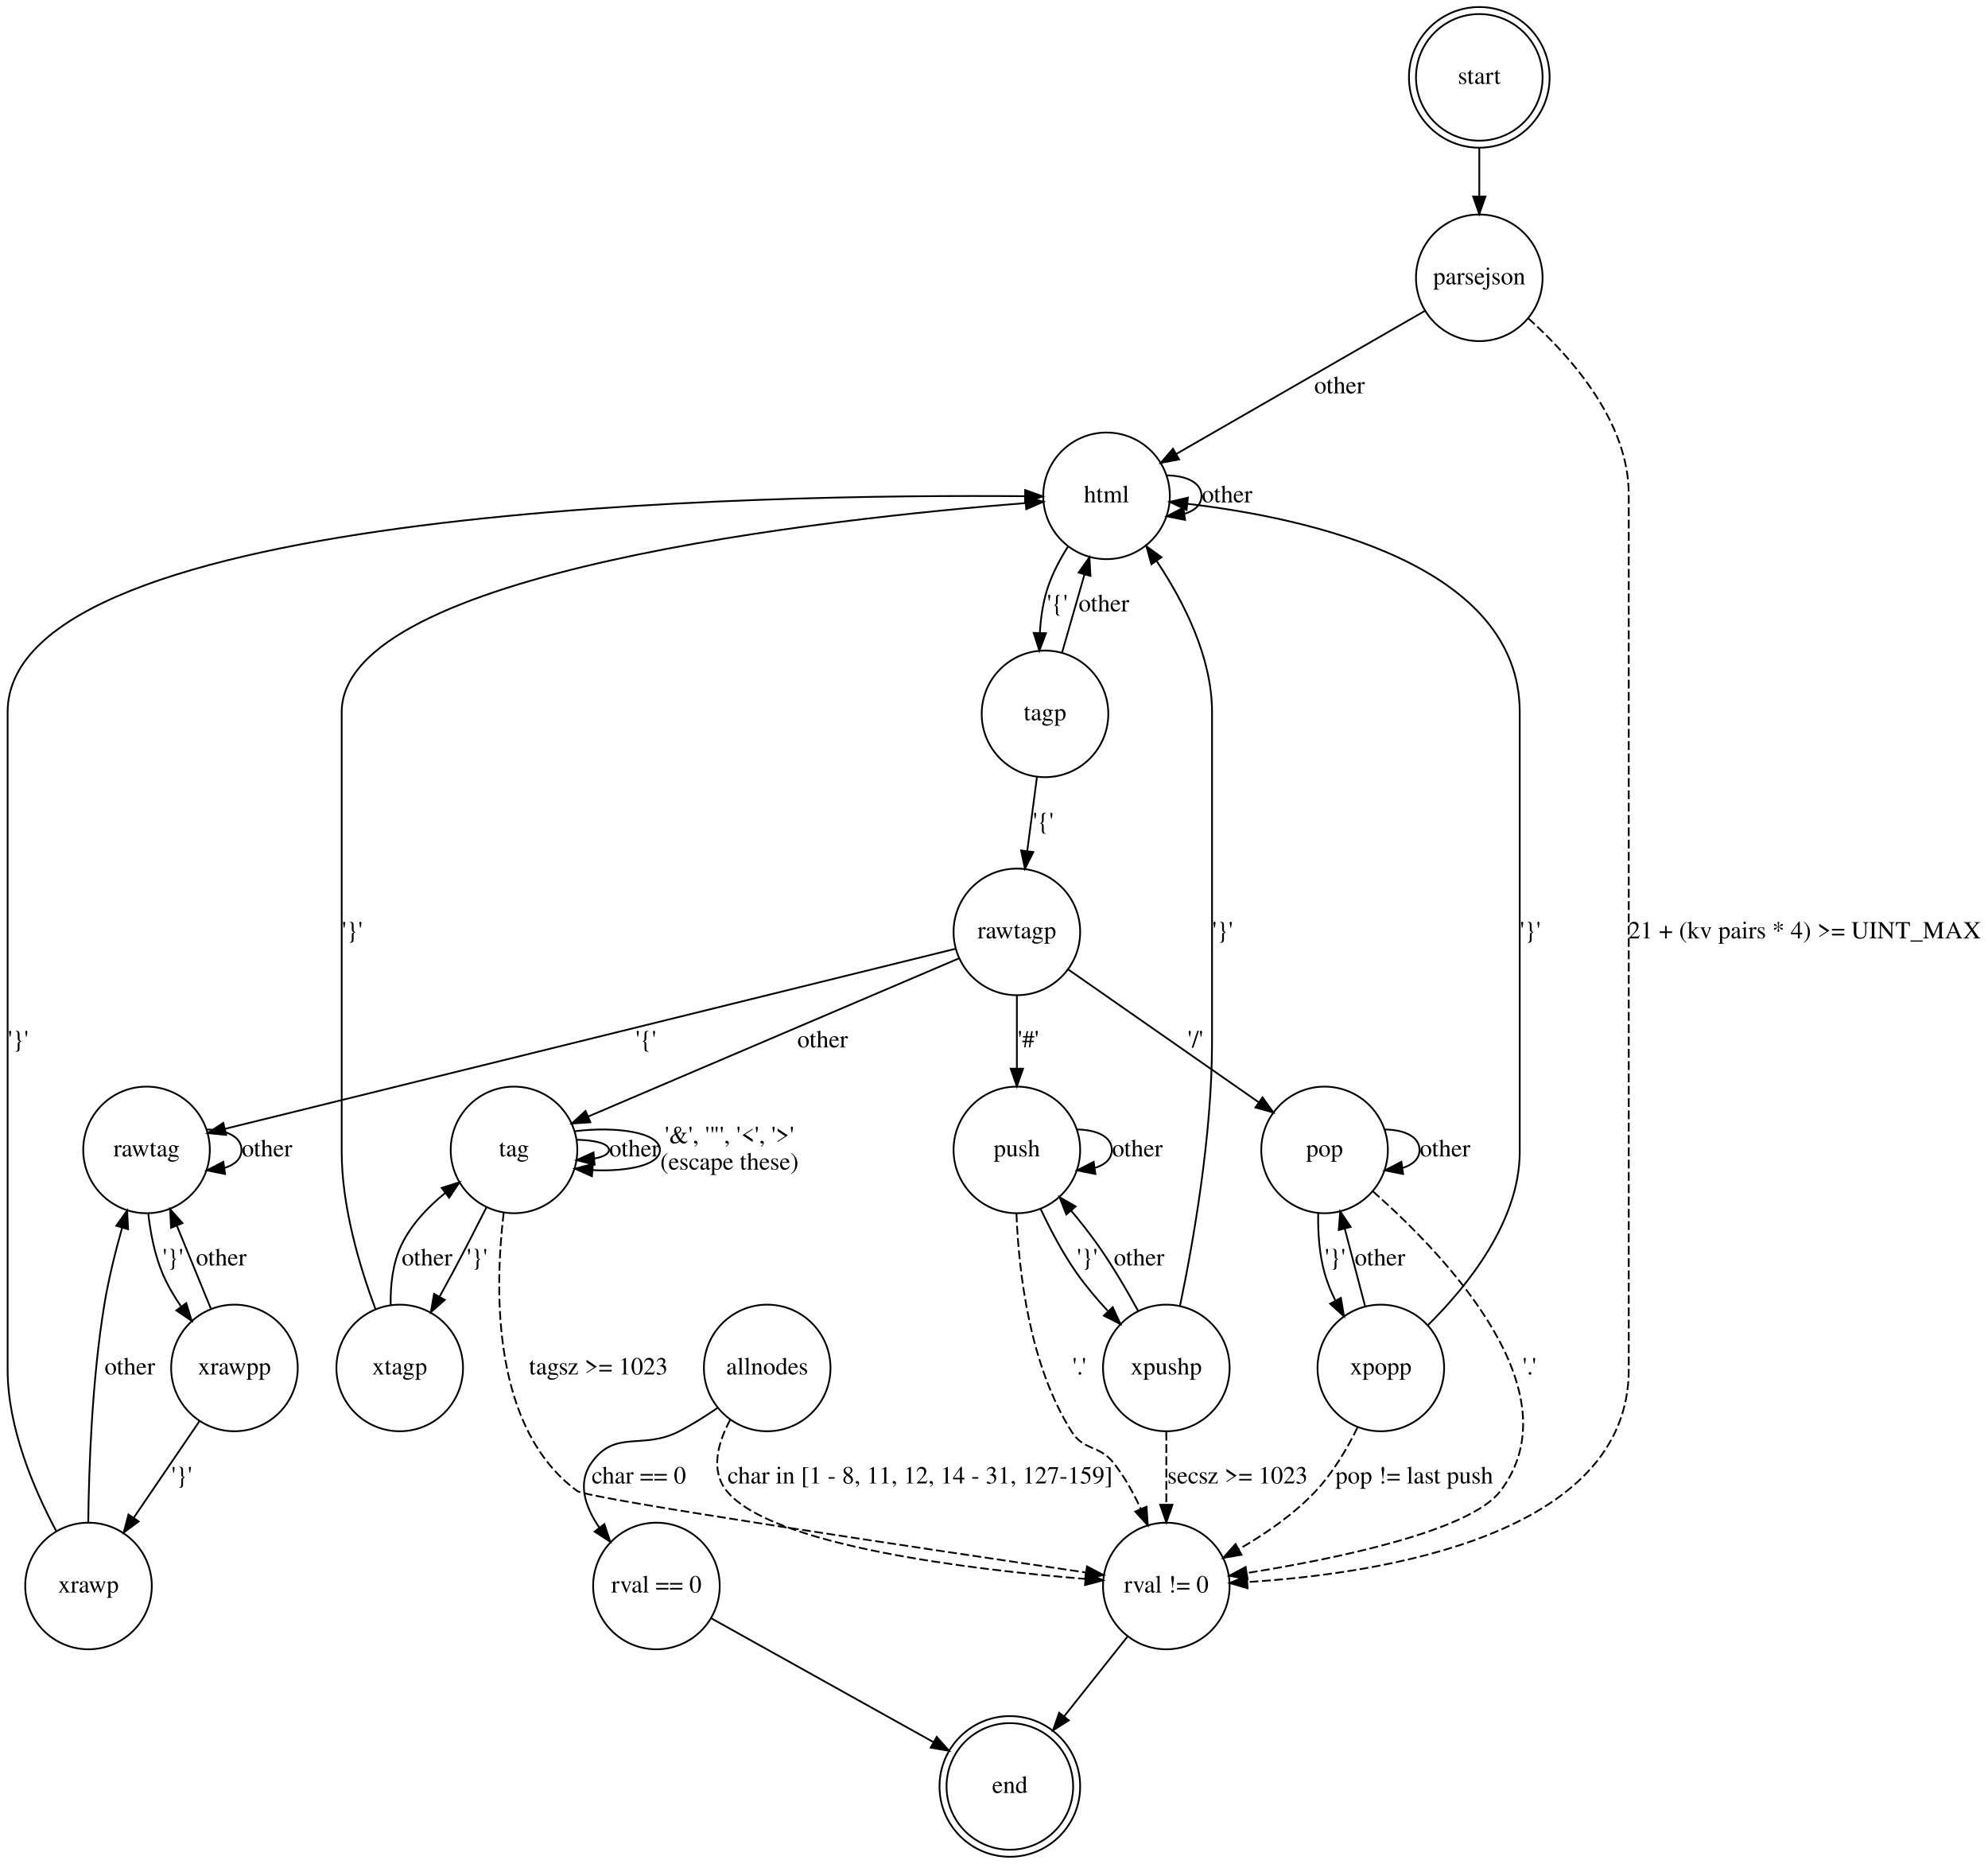
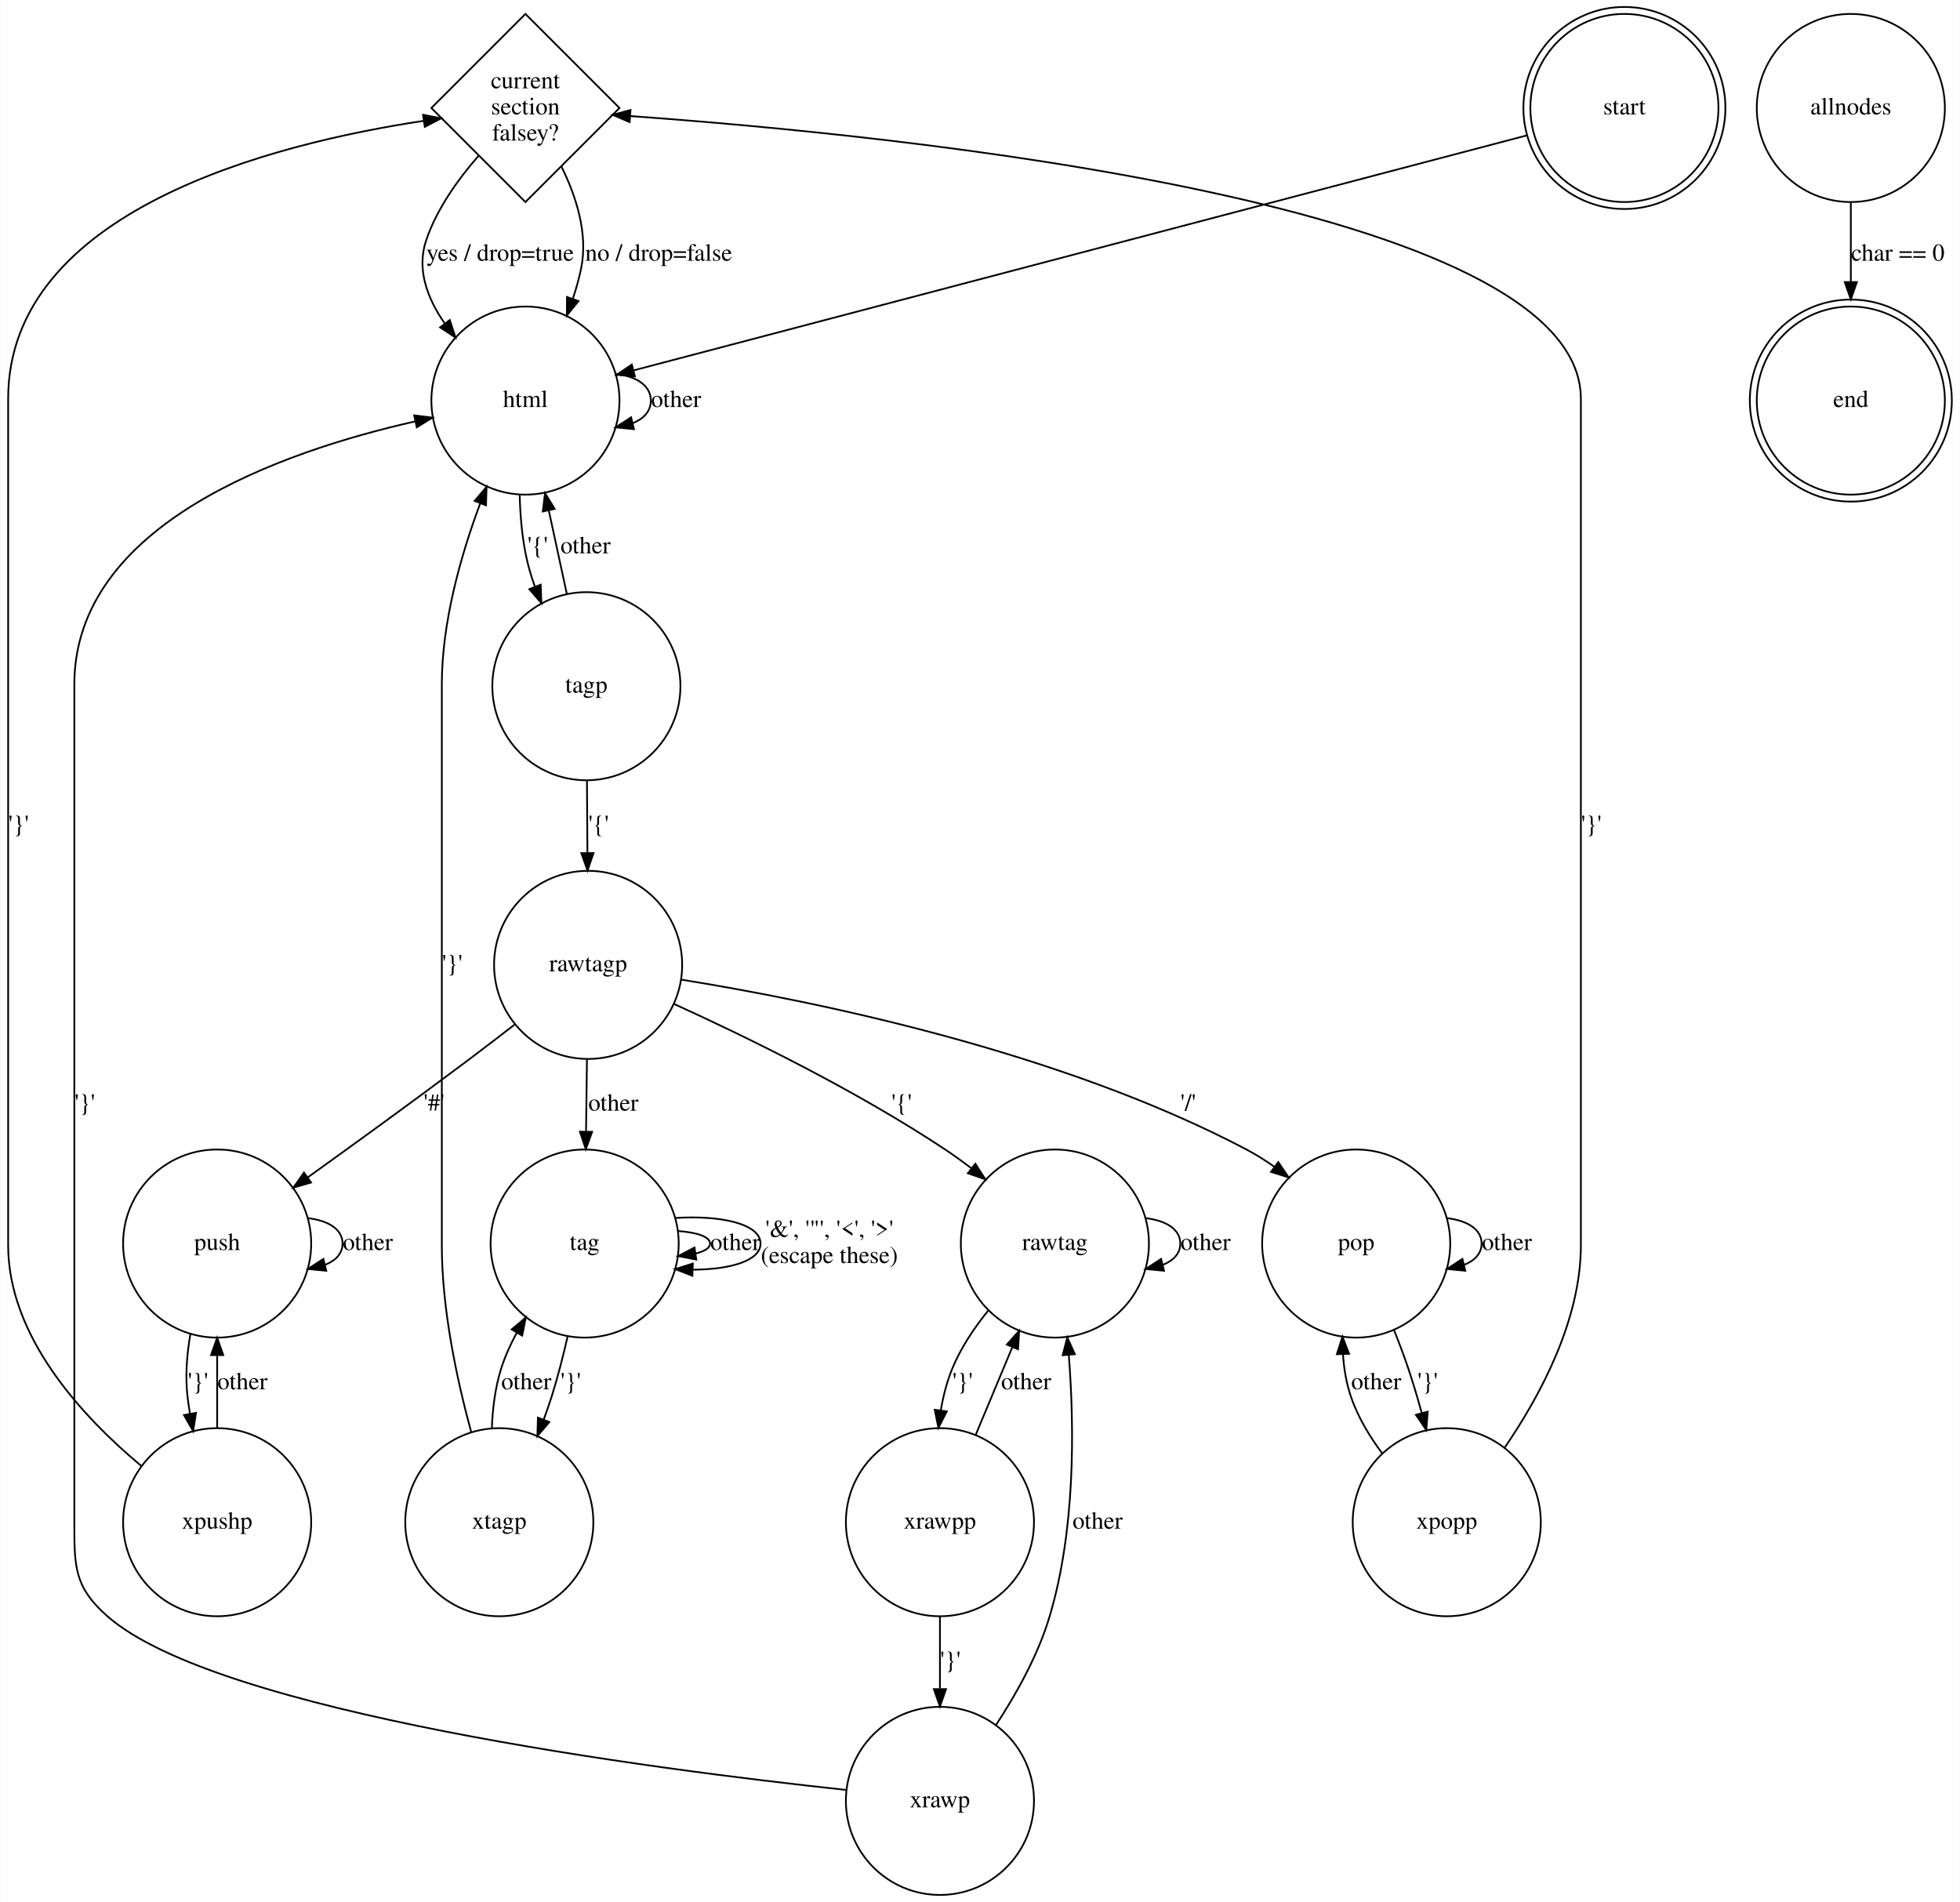
- <svg xmlns="http://www.w3.org/2000/svg" width="384pt" height="360pt" viewBox="0.00 0.00 383.77 360.00">
-   <g id="graph0" class="graph" transform="scale(0.339623 0.339623) rotate(0) translate(4 1056)">
-     <polygon fill="white" stroke="white" points="-4,4 -4,-1056 1126,-1056 1126,4 -4,4" />
+ <svg xmlns="http://www.w3.org/2000/svg" width="371pt" height="360pt" viewBox="0.00 0.00 370.55 360.00">
+   <g id="graph0" class="graph" transform="scale(0.32967 0.32967) rotate(0) translate(4 1088)">
+     <polygon fill="white" stroke="white" points="-4,4 -4,-1088 1120,-1088 1120,4 -4,4" />
    <g id="node1" class="node">
-       <ellipse fill="none" stroke="black" cx="837" cy="-1012" rx="36" ry="36" />
-       <ellipse fill="none" stroke="black" cx="837" cy="-1012" rx="40" ry="40" />
-       <text text-anchor="middle" x="837" y="-1008.3" font-family="Times,serif" font-size="14.00">start</text>
+       <polygon fill="none" stroke="black" points="297,-1080 243,-1026 297,-972 351,-1026 297,-1080" />
+       <text text-anchor="middle" x="297" y="-1037.3" font-family="Times,serif" font-size="14.00">current</text>
+       <text text-anchor="middle" x="297" y="-1022.3" font-family="Times,serif" font-size="14.00">section</text>
+       <text text-anchor="middle" x="297" y="-1007.3" font-family="Times,serif" font-size="14.00">falsey?</text>
+     </g>
+     <g id="node4" class="node">
+       <ellipse fill="none" stroke="black" cx="297" cy="-858" rx="54" ry="54" />
+       <text text-anchor="middle" x="297" y="-854.3" font-family="Times,serif" font-size="14.00">html</text>
+     </g>
+     <g id="edge14" class="edge">
+       <path fill="none" stroke="black" d="M317.697,-992.334C326.131,-975.269 333.058,-953.853 329,-934 327.819,-928.225 326.176,-922.344 324.252,-916.544" />
+       <polygon fill="black" stroke="black" points="327.459,-915.12 320.781,-906.895 320.873,-917.489 327.459,-915.12" />
+       <text text-anchor="middle" x="373.5" y="-938.3" font-family="Times,serif" font-size="14.00">no / drop=false</text>
+     </g>
+     <g id="edge15" class="edge">
+       <path fill="none" stroke="black" d="M270.238,-998.716C258.54,-985.358 246.109,-968.133 240,-950 234.428,-933.46 240.556,-916.846 250.57,-902.425" />
+       <polygon fill="black" stroke="black" points="253.562,-904.275 256.857,-894.205 248.002,-900.022 253.562,-904.275" />
+       <text text-anchor="middle" x="282.5" y="-938.3" font-family="Times,serif" font-size="14.00">yes / drop=true</text>
+     </g>
+     <g id="node2" class="node">
+       <ellipse fill="none" stroke="black" cx="928" cy="-1026" rx="54" ry="54" />
+       <ellipse fill="none" stroke="black" cx="928" cy="-1026" rx="58" ry="58" />
+       <text text-anchor="middle" x="928" y="-1022.3" font-family="Times,serif" font-size="14.00">start</text>
+     </g>
+     <g id="edge1" class="edge">
+       <path fill="none" stroke="black" d="M872.003,-1010.27C754.361,-979.32 482.269,-907.74 359.314,-875.393" />
+       <polygon fill="black" stroke="black" points="359.866,-871.919 349.305,-872.76 358.085,-878.689 359.866,-871.919" />
    </g>
    <g id="node3" class="node">
-       <ellipse fill="none" stroke="black" cx="837" cy="-898" rx="36" ry="36" />
-       <text text-anchor="middle" x="837" y="-894.3" font-family="Times,serif" font-size="14.00">parsejson</text>
-     </g>
-     <g id="edge1" class="edge">
-       <path fill="none" stroke="black" d="M837,-971.828C837,-962.936 837,-953.421 837,-944.299" />
-       <polygon fill="black" stroke="black" points="840.5,-944.221 837,-934.221 833.5,-944.221 840.5,-944.221" />
-     </g>
-     <g id="node2" class="node">
-       <ellipse fill="none" stroke="black" cx="570" cy="-40" rx="36" ry="36" />
-       <ellipse fill="none" stroke="black" cx="570" cy="-40" rx="40" ry="40" />
-       <text text-anchor="middle" x="570" y="-36.3" font-family="Times,serif" font-size="14.00">end</text>
-     </g>
-     <g id="node4" class="node">
-       <ellipse fill="none" stroke="black" cx="625" cy="-774" rx="36" ry="36" />
-       <text text-anchor="middle" x="625" y="-770.3" font-family="Times,serif" font-size="14.00">html</text>
+       <ellipse fill="none" stroke="black" cx="1058" cy="-858" rx="54" ry="54" />
+       <ellipse fill="none" stroke="black" cx="1058" cy="-858" rx="58" ry="58" />
+       <text text-anchor="middle" x="1058" y="-854.3" font-family="Times,serif" font-size="14.00">end</text>
+     </g>
+     <g id="edge3" class="edge">
+       <path fill="none" stroke="black" d="M348.777,-873.365C360.457,-871.981 369,-866.859 369,-858 369,-851.909 364.962,-847.585 358.643,-845.027" />
+       <polygon fill="black" stroke="black" points="359.32,-841.59 348.777,-842.635 357.671,-848.393 359.32,-841.59" />
+       <text text-anchor="middle" x="383.5" y="-854.3" font-family="Times,serif" font-size="14.00">other</text>
+     </g>
+     <g id="node5" class="node">
+       <ellipse fill="none" stroke="black" cx="332" cy="-694" rx="54" ry="54" />
+       <text text-anchor="middle" x="332" y="-690.3" font-family="Times,serif" font-size="14.00">tagp</text>
    </g>
    <g id="edge2" class="edge">
-       <path fill="none" stroke="black" d="M806.173,-879.26C768.806,-857.756 705.759,-821.475 664.766,-797.884" />
-       <polygon fill="black" stroke="black" points="666.277,-794.716 655.864,-792.761 662.785,-800.783 666.277,-794.716" />
-       <text text-anchor="middle" x="757.5" y="-832.3" font-family="Times,serif" font-size="14.00">other</text>
-     </g>
-     <g id="node5" class="node">
-       <ellipse fill="none" stroke="black" cx="659" cy="-154" rx="36" ry="36" />
-       <text text-anchor="middle" x="659" y="-150.3" font-family="Times,serif" font-size="14.00">rval != 0</text>
-     </g>
-     <g id="edge3" class="edge">
-       <path fill="none" stroke="black" stroke-dasharray="5,2" d="M864.832,-874.984C889.622,-852.7 922,-815.787 922,-775 922,-775 922,-775 922,-277 922,-182.538 780.656,-161.009 705.205,-156.246" />
-       <polygon fill="black" stroke="black" points="705.197,-152.74 695.018,-155.679 704.808,-159.729 705.197,-152.74" />
-       <text text-anchor="middle" x="1022" y="-522.3" font-family="Times,serif" font-size="14.00">21 + (kv pairs * 4) &gt;= UINT_MAX</text>
+       <path fill="none" stroke="black" d="M293.713,-804.083C293.99,-791.476 295.169,-778.156 298,-766 299.152,-761.052 300.687,-756.044 302.468,-751.098" />
+       <polygon fill="black" stroke="black" points="305.763,-752.282 306.163,-741.694 299.248,-749.722 305.763,-752.282" />
+       <text text-anchor="middle" x="304" y="-770.3" font-family="Times,serif" font-size="14.00">'{'</text>
    </g>
    <g id="edge5" class="edge">
-       <path fill="none" stroke="black" d="M659.276,-785.622C670.279,-785.503 679,-781.629 679,-774 679,-768.994 675.244,-765.604 669.552,-763.832" />
-       <polygon fill="black" stroke="black" points="669.667,-760.313 659.276,-762.378 668.687,-767.244 669.667,-760.313" />
-       <text text-anchor="middle" x="693.5" y="-770.3" font-family="Times,serif" font-size="14.00">other</text>
+       <path fill="none" stroke="black" d="M320.754,-747.052C317.477,-762.22 313.863,-778.948 310.464,-794.681" />
+       <polygon fill="black" stroke="black" points="306.958,-794.337 308.267,-804.85 313.8,-795.815 306.958,-794.337" />
+       <text text-anchor="middle" x="331.5" y="-770.3" font-family="Times,serif" font-size="14.00">other</text>
    </g>
    <g id="node6" class="node">
-       <ellipse fill="none" stroke="black" cx="590" cy="-650" rx="36" ry="36" />
-       <text text-anchor="middle" x="590" y="-646.3" font-family="Times,serif" font-size="14.00">tagp</text>
+       <ellipse fill="none" stroke="black" cx="333" cy="-534" rx="54" ry="54" />
+       <text text-anchor="middle" x="333" y="-530.3" font-family="Times,serif" font-size="14.00">rawtagp</text>
    </g>
    <g id="edge4" class="edge">
-       <path fill="none" stroke="black" d="M603.165,-745.282C598.218,-737.522 593.647,-728.793 591,-720 588.717,-712.418 587.547,-704.152 587.066,-696.06" />
-       <polygon fill="black" stroke="black" points="590.562,-695.87 586.794,-685.968 583.565,-696.059 590.562,-695.87" />
-       <text text-anchor="middle" x="597" y="-708.3" font-family="Times,serif" font-size="14.00">'{'</text>
-     </g>
-     <g id="edge39" class="edge">
-       <path fill="none" stroke="black" d="M637,-125.315C626.142,-111.65 612.858,-94.934 600.991,-80" />
-       <polygon fill="black" stroke="black" points="603.53,-77.569 594.568,-71.917 598.049,-81.924 603.53,-77.569" />
+       <path fill="none" stroke="black" d="M332.336,-639.949C332.42,-626.661 332.511,-612.271 332.598,-598.532" />
+       <polygon fill="black" stroke="black" points="336.1,-598.202 332.663,-588.18 329.1,-598.158 336.1,-598.202" />
+       <text text-anchor="middle" x="339" y="-610.3" font-family="Times,serif" font-size="14.00">'{'</text>
+     </g>
+     <g id="node7" class="node">
+       <ellipse fill="none" stroke="black" cx="601" cy="-374" rx="54" ry="54" />
+       <text text-anchor="middle" x="601" y="-370.3" font-family="Times,serif" font-size="14.00">rawtag</text>
+     </g>
+     <g id="edge6" class="edge">
+       <path fill="none" stroke="black" d="M382.365,-511.553C425.008,-492.141 487.54,-461.522 538,-428 542.958,-424.707 547.969,-421.082 552.886,-417.322" />
+       <polygon fill="black" stroke="black" points="555.352,-419.835 561.045,-410.899 551.023,-414.335 555.352,-419.835" />
+       <text text-anchor="middle" x="513" y="-450.3" font-family="Times,serif" font-size="14.00">'{'</text>
+     </g>
+     <g id="node8" class="node">
+       <ellipse fill="none" stroke="black" cx="120" cy="-374" rx="54" ry="54" />
+       <text text-anchor="middle" x="120" y="-370.3" font-family="Times,serif" font-size="14.00">push</text>
    </g>
    <g id="edge7" class="edge">
-       <path fill="none" stroke="black" d="M599.697,-684.802C603.636,-698.53 608.237,-714.569 612.428,-729.177" />
-       <polygon fill="black" stroke="black" points="609.129,-730.369 615.251,-739.016 615.857,-728.439 609.129,-730.369" />
-       <text text-anchor="middle" x="623.5" y="-708.3" font-family="Times,serif" font-size="14.00">other</text>
-     </g>
-     <g id="node7" class="node">
-       <ellipse fill="none" stroke="black" cx="574" cy="-526" rx="36" ry="36" />
-       <text text-anchor="middle" x="574" y="-522.3" font-family="Times,serif" font-size="14.00">rawtagp</text>
-     </g>
-     <g id="edge6" class="edge">
-       <path fill="none" stroke="black" d="M585.415,-614.04C583.708,-601.022 581.745,-586.057 579.934,-572.248" />
-       <polygon fill="black" stroke="black" points="583.356,-571.425 578.586,-561.965 576.416,-572.336 583.356,-571.425" />
-       <text text-anchor="middle" x="589" y="-584.3" font-family="Times,serif" font-size="14.00">'{'</text>
-     </g>
-     <g id="node8" class="node">
-       <ellipse fill="none" stroke="black" cx="79" cy="-402" rx="36" ry="36" />
-       <text text-anchor="middle" x="79" y="-398.3" font-family="Times,serif" font-size="14.00">rawtag</text>
+       <path fill="none" stroke="black" d="M290.738,-499.689C282.256,-493.109 273.376,-486.294 265,-480 234.488,-457.073 199.885,-431.982 172.136,-412.078" />
+       <polygon fill="black" stroke="black" points="173.924,-409.053 163.756,-406.075 169.847,-414.744 173.924,-409.053" />
+       <text text-anchor="middle" x="244.5" y="-450.3" font-family="Times,serif" font-size="14.00">'#'</text>
+     </g>
+     <g id="node9" class="node">
+       <ellipse fill="none" stroke="black" cx="774" cy="-374" rx="54" ry="54" />
+       <text text-anchor="middle" x="774" y="-370.3" font-family="Times,serif" font-size="14.00">pop</text>
    </g>
    <g id="edge8" class="edge">
-       <path fill="none" stroke="black" d="M539.193,-516.421C451.413,-494.787 221.092,-438.021 123.607,-413.994" />
-       <polygon fill="black" stroke="black" points="124.316,-410.564 113.769,-411.569 122.641,-417.361 124.316,-410.564" />
-       <text text-anchor="middle" x="363" y="-460.3" font-family="Times,serif" font-size="14.00">'{'</text>
-     </g>
-     <g id="node9" class="node">
-       <ellipse fill="none" stroke="black" cx="574" cy="-402" rx="36" ry="36" />
-       <text text-anchor="middle" x="574" y="-398.3" font-family="Times,serif" font-size="14.00">push</text>
+       <path fill="none" stroke="black" d="M386.385,-525.546C462.109,-513.378 603.455,-484.699 711,-428 716.476,-425.113 721.903,-421.686 727.14,-417.983" />
+       <polygon fill="black" stroke="black" points="729.269,-420.762 735.193,-411.978 725.084,-415.15 729.269,-420.762" />
+       <text text-anchor="middle" x="677.5" y="-450.3" font-family="Times,serif" font-size="14.00">'/'</text>
+     </g>
+     <g id="node10" class="node">
+       <ellipse fill="none" stroke="black" cx="331" cy="-374" rx="54" ry="54" />
+       <text text-anchor="middle" x="331" y="-370.3" font-family="Times,serif" font-size="14.00">tag</text>
    </g>
    <g id="edge9" class="edge">
-       <path fill="none" stroke="black" d="M574,-489.713C574,-476.814 574,-462.039 574,-448.383" />
-       <polygon fill="black" stroke="black" points="577.5,-448.208 574,-438.208 570.5,-448.208 577.5,-448.208" />
-       <text text-anchor="middle" x="580.5" y="-460.3" font-family="Times,serif" font-size="14.00">'#'</text>
-     </g>
-     <g id="node10" class="node">
-       <ellipse fill="none" stroke="black" cx="749" cy="-402" rx="36" ry="36" />
-       <text text-anchor="middle" x="749" y="-398.3" font-family="Times,serif" font-size="14.00">pop</text>
+       <path fill="none" stroke="black" d="M332.328,-479.949C332.16,-466.661 331.978,-452.271 331.804,-438.532" />
+       <polygon fill="black" stroke="black" points="335.3,-438.135 331.673,-428.18 328.3,-438.224 335.3,-438.135" />
+       <text text-anchor="middle" x="347.5" y="-450.3" font-family="Times,serif" font-size="14.00">other</text>
+     </g>
+     <g id="edge23" class="edge">
+       <path fill="none" stroke="black" d="M653.101,-388.596C664.615,-387.225 673,-382.359 673,-374 673,-368.384 669.215,-364.344 663.238,-361.882" />
+       <polygon fill="black" stroke="black" points="663.646,-358.379 653.101,-359.404 661.983,-365.179 663.646,-358.379" />
+       <text text-anchor="middle" x="687.5" y="-370.3" font-family="Times,serif" font-size="14.00">other</text>
+     </g>
+     <g id="node14" class="node">
+       <ellipse fill="none" stroke="black" cx="535" cy="-214" rx="54" ry="54" />
+       <text text-anchor="middle" x="535" y="-210.3" font-family="Times,serif" font-size="14.00">xrawpp</text>
+     </g>
+     <g id="edge22" class="edge">
+       <path fill="none" stroke="black" d="M562.848,-335.68C554.602,-325.545 546.897,-314.023 542,-302 538.952,-294.517 536.87,-286.378 535.484,-278.179" />
+       <polygon fill="black" stroke="black" points="538.941,-277.624 534.12,-268.189 532.005,-278.571 538.941,-277.624" />
+       <text text-anchor="middle" x="548" y="-290.3" font-family="Times,serif" font-size="14.00">'}'</text>
    </g>
    <g id="edge10" class="edge">
-       <path fill="none" stroke="black" d="M603.291,-504.58C633.034,-483.845 679.201,-451.66 711.577,-429.089" />
-       <polygon fill="black" stroke="black" points="713.703,-431.873 719.905,-423.283 709.7,-426.131 713.703,-431.873" />
-       <text text-anchor="middle" x="675.5" y="-460.3" font-family="Times,serif" font-size="14.00">'/'</text>
+       <path fill="none" stroke="black" d="M172.101,-388.596C183.615,-387.225 192,-382.359 192,-374 192,-368.384 188.215,-364.344 182.238,-361.882" />
+       <polygon fill="black" stroke="black" points="182.646,-358.379 172.101,-359.404 180.983,-365.179 182.646,-358.379" />
+       <text text-anchor="middle" x="206.5" y="-370.3" font-family="Times,serif" font-size="14.00">other</text>
    </g>
    <g id="node11" class="node">
-       <ellipse fill="none" stroke="black" cx="288" cy="-402" rx="36" ry="36" />
-       <text text-anchor="middle" x="288" y="-398.3" font-family="Times,serif" font-size="14.00">tag</text>
+       <ellipse fill="none" stroke="black" cx="120" cy="-214" rx="54" ry="54" />
+       <text text-anchor="middle" x="120" y="-210.3" font-family="Times,serif" font-size="14.00">xpushp</text>
    </g>
    <g id="edge11" class="edge">
-       <path fill="none" stroke="black" d="M541.192,-511.005C489.179,-488.818 387.817,-445.579 330.375,-421.076" />
-       <polygon fill="black" stroke="black" points="331.436,-417.724 320.865,-417.019 328.689,-424.162 331.436,-417.724" />
-       <text text-anchor="middle" x="463.5" y="-460.3" font-family="Times,serif" font-size="14.00">other</text>
+       <path fill="none" stroke="black" d="M104.651,-322.139C102.595,-310.328 101.611,-297.768 103,-286 103.379,-282.79 103.851,-279.515 104.394,-276.22" />
+       <polygon fill="black" stroke="black" points="107.848,-276.787 106.213,-266.32 100.964,-275.522 107.848,-276.787" />
+       <text text-anchor="middle" x="109" y="-290.3" font-family="Times,serif" font-size="14.00">'}'</text>
+     </g>
+     <g id="edge16" class="edge">
+       <path fill="none" stroke="black" d="M826.101,-388.596C837.615,-387.225 846,-382.359 846,-374 846,-368.384 842.215,-364.344 836.238,-361.882" />
+       <polygon fill="black" stroke="black" points="836.646,-358.379 826.101,-359.404 834.983,-365.179 836.646,-358.379" />
+       <text text-anchor="middle" x="860.5" y="-370.3" font-family="Times,serif" font-size="14.00">other</text>
+     </g>
+     <g id="node12" class="node">
+       <ellipse fill="none" stroke="black" cx="826" cy="-214" rx="54" ry="54" />
+       <text text-anchor="middle" x="826" y="-210.3" font-family="Times,serif" font-size="14.00">xpopp</text>
+     </g>
+     <g id="edge17" class="edge">
+       <path fill="none" stroke="black" d="M795.647,-324.487C798.641,-317.027 801.531,-309.358 804,-302 806.707,-293.932 809.261,-285.345 811.603,-276.83" />
+       <polygon fill="black" stroke="black" points="815.056,-277.465 814.252,-266.9 808.292,-275.66 815.056,-277.465" />
+       <text text-anchor="middle" x="815" y="-290.3" font-family="Times,serif" font-size="14.00">'}'</text>
+     </g>
+     <g id="edge29" class="edge">
+       <path fill="none" stroke="black" d="M384.694,-381.191C395.38,-380.381 403,-377.984 403,-374 403,-371.448 399.873,-369.547 394.815,-368.297" />
+       <polygon fill="black" stroke="black" points="395.097,-364.801 384.694,-366.809 394.079,-371.726 395.097,-364.801" />
+       <text text-anchor="middle" x="417.5" y="-370.3" font-family="Times,serif" font-size="14.00">other</text>
+     </g>
+     <g id="edge30" class="edge">
+       <path fill="none" stroke="black" d="M382.974,-388.669C408.589,-390.374 432,-385.484 432,-374 432,-364.041 414.395,-359.041 393.014,-359" />
+       <polygon fill="black" stroke="black" points="392.853,-355.504 382.974,-359.331 393.083,-362.5 392.853,-355.504" />
+       <text text-anchor="middle" x="471.5" y="-377.8" font-family="Times,serif" font-size="14.00">'&amp;', '"', '&lt;', '&gt;'</text>
+       <text text-anchor="middle" x="471.5" y="-362.8" font-family="Times,serif" font-size="14.00">(escape these)</text>
+     </g>
+     <g id="node13" class="node">
+       <ellipse fill="none" stroke="black" cx="282" cy="-214" rx="54" ry="54" />
+       <text text-anchor="middle" x="282" y="-210.3" font-family="Times,serif" font-size="14.00">xtagp</text>
+     </g>
+     <g id="edge28" class="edge">
+       <path fill="none" stroke="black" d="M321.198,-320.6C318.592,-309.095 315.508,-297.052 312,-286 310.642,-281.723 309.126,-277.349 307.515,-272.976" />
+       <polygon fill="black" stroke="black" points="310.709,-271.529 303.864,-263.442 304.172,-274.033 310.709,-271.529" />
+       <text text-anchor="middle" x="323" y="-290.3" font-family="Times,serif" font-size="14.00">'}'</text>
+     </g>
+     <g id="edge12" class="edge">
+       <path fill="none" stroke="black" d="M76.338,-246.402C42.027,-275.061 0,-320.816 0,-373 0,-859 0,-859 0,-859 0,-967.242 152.173,-1005.58 238.669,-1018.63" />
+       <polygon fill="black" stroke="black" points="238.224,-1022.1 248.621,-1020.06 239.222,-1015.17 238.224,-1022.1" />
+       <text text-anchor="middle" x="6" y="-610.3" font-family="Times,serif" font-size="14.00">'}'</text>
+     </g>
+     <g id="edge13" class="edge">
+       <path fill="none" stroke="black" d="M120,-268.18C120,-281.475 120,-295.866 120,-309.602" />
+       <polygon fill="black" stroke="black" points="116.5,-309.949 120,-319.949 123.5,-309.949 116.5,-309.949" />
+       <text text-anchor="middle" x="134.5" y="-290.3" font-family="Times,serif" font-size="14.00">other</text>
+     </g>
+     <g id="edge18" class="edge">
+       <path fill="none" stroke="black" d="M859.325,-256.935C880.136,-287.34 903,-330.432 903,-373 903,-859 903,-859 903,-859 903,-971.366 510.539,-1010.38 357.285,-1021.34" />
+       <polygon fill="black" stroke="black" points="356.839,-1017.86 347.107,-1022.05 357.327,-1024.84 356.839,-1017.86" />
+       <text text-anchor="middle" x="909" y="-610.3" font-family="Times,serif" font-size="14.00">'}'</text>
+     </g>
+     <g id="edge19" class="edge">
+       <path fill="none" stroke="black" d="M788.915,-253.553C781.579,-263.406 774.936,-274.493 771,-286 768.357,-293.726 766.964,-302.067 766.41,-310.418" />
+       <polygon fill="black" stroke="black" points="762.907,-310.474 766.123,-320.569 769.904,-310.672 762.907,-310.474" />
+       <text text-anchor="middle" x="785.5" y="-290.3" font-family="Times,serif" font-size="14.00">other</text>
+     </g>
+     <g id="edge20" class="edge">
+       <path fill="none" stroke="black" d="M265.887,-265.674C257.51,-296.396 249,-336.571 249,-373 249,-695 249,-695 249,-695 249,-730.468 259.708,-768.572 271.009,-798.909" />
+       <polygon fill="black" stroke="black" points="267.831,-800.395 274.686,-808.472 274.364,-797.882 267.831,-800.395" />
+       <text text-anchor="middle" x="255" y="-530.3" font-family="Times,serif" font-size="14.00">'}'</text>
+     </g>
+     <g id="edge21" class="edge">
+       <path fill="none" stroke="black" d="M277.741,-268.217C278.174,-279.561 279.665,-291.331 283,-302 285.198,-309.03 288.34,-315.995 291.979,-322.659" />
+       <polygon fill="black" stroke="black" points="289.117,-324.696 297.209,-331.536 295.149,-321.143 289.117,-324.696" />
+       <text text-anchor="middle" x="297.5" y="-290.3" font-family="Times,serif" font-size="14.00">other</text>
+     </g>
+     <g id="edge25" class="edge">
+       <path fill="none" stroke="black" d="M555.508,-264.096C562.15,-279.996 569.584,-297.792 576.486,-314.316" />
+       <polygon fill="black" stroke="black" points="573.395,-315.996 580.479,-323.874 579.854,-313.298 573.395,-315.996" />
+       <text text-anchor="middle" x="584.5" y="-290.3" font-family="Times,serif" font-size="14.00">other</text>
+     </g>
+     <g id="node15" class="node">
+       <ellipse fill="none" stroke="black" cx="535" cy="-54" rx="54" ry="54" />
+       <text text-anchor="middle" x="535" y="-50.3" font-family="Times,serif" font-size="14.00">xrawp</text>
+     </g>
+     <g id="edge24" class="edge">
+       <path fill="none" stroke="black" d="M535,-159.949C535,-146.661 535,-132.271 535,-118.532" />
+       <polygon fill="black" stroke="black" points="538.5,-118.18 535,-108.18 531.5,-118.18 538.5,-118.18" />
+       <text text-anchor="middle" x="541" y="-130.3" font-family="Times,serif" font-size="14.00">'}'</text>
+     </g>
+     <g id="edge26" class="edge">
+       <path fill="none" stroke="black" d="M480.972,-60.308C369.66,-72.262 119.921,-104.658 57,-160 38.21,-176.526 38,-187.977 38,-213 38,-695 38,-695 38,-695 38,-786.998 156.913,-828.701 233.591,-846.029" />
+       <polygon fill="black" stroke="black" points="233.133,-849.511 243.649,-848.218 234.622,-842.671 233.133,-849.511" />
+       <text text-anchor="middle" x="44" y="-450.3" font-family="Times,serif" font-size="14.00">'}'</text>
    </g>
    <g id="edge27" class="edge">
-       <path fill="none" stroke="black" d="M113.276,-413.622C124.279,-413.503 133,-409.629 133,-402 133,-396.994 129.244,-393.604 123.552,-391.832" />
-       <polygon fill="black" stroke="black" points="123.667,-388.313 113.276,-390.378 122.687,-395.244 123.667,-388.313" />
-       <text text-anchor="middle" x="147.5" y="-398.3" font-family="Times,serif" font-size="14.00">other</text>
-     </g>
-     <g id="node15" class="node">
-       <ellipse fill="none" stroke="black" cx="129" cy="-278" rx="36" ry="36" />
-       <text text-anchor="middle" x="129" y="-274.3" font-family="Times,serif" font-size="14.00">xrawpp</text>
-     </g>
-     <g id="edge26" class="edge">
-       <path fill="none" stroke="black" d="M80.013,-365.674C81.268,-354.574 83.64,-342.485 88,-332 90.701,-325.505 94.413,-319.121 98.509,-313.158" />
-       <polygon fill="black" stroke="black" points="101.586,-314.883 104.71,-304.759 95.954,-310.725 101.586,-314.883" />
-       <text text-anchor="middle" x="94" y="-336.3" font-family="Times,serif" font-size="14.00">'}'</text>
-     </g>
-     <g id="edge14" class="edge">
-       <path fill="none" stroke="black" stroke-dasharray="5,2" d="M573.762,-365.813C575.083,-331.72 581.324,-279.769 605,-242 612.082,-230.703 620.734,-234.462 629,-224 635.131,-216.241 640.259,-207.037 644.442,-197.921" />
-       <polygon fill="black" stroke="black" points="647.749,-199.089 648.46,-188.518 641.312,-196.338 647.749,-199.089" />
-       <text text-anchor="middle" x="609.5" y="-274.3" font-family="Times,serif" font-size="14.00">'.'</text>
-     </g>
-     <g id="edge12" class="edge">
-       <path fill="none" stroke="black" d="M608.276,-413.622C619.279,-413.503 628,-409.629 628,-402 628,-396.994 624.244,-393.604 618.552,-391.832" />
-       <polygon fill="black" stroke="black" points="618.667,-388.313 608.276,-390.378 617.687,-395.244 618.667,-388.313" />
-       <text text-anchor="middle" x="642.5" y="-398.3" font-family="Times,serif" font-size="14.00">other</text>
-     </g>
-     <g id="node12" class="node">
-       <ellipse fill="none" stroke="black" cx="659" cy="-278" rx="36" ry="36" />
-       <text text-anchor="middle" x="659" y="-274.3" font-family="Times,serif" font-size="14.00">xpushp</text>
-     </g>
-     <g id="edge13" class="edge">
-       <path fill="none" stroke="black" d="M587.449,-368.586C593.05,-356.627 600.098,-343.259 608,-332 613.167,-324.638 619.352,-317.315 625.603,-310.566" />
-       <polygon fill="black" stroke="black" points="628.521,-312.581 632.915,-302.941 623.468,-307.737 628.521,-312.581" />
-       <text text-anchor="middle" x="614" y="-336.3" font-family="Times,serif" font-size="14.00">'}'</text>
-     </g>
-     <g id="edge20" class="edge">
-       <path fill="none" stroke="black" stroke-dasharray="5,2" d="M776.519,-378.444C819.035,-340.868 891.559,-264.055 849,-208 831.612,-185.098 755.278,-169.436 704.815,-161.371" />
-       <polygon fill="black" stroke="black" points="705.2,-157.889 694.781,-159.812 704.125,-164.806 705.2,-157.889" />
-       <text text-anchor="middle" x="865.5" y="-274.3" font-family="Times,serif" font-size="14.00">'.'</text>
-     </g>
-     <g id="edge18" class="edge">
-       <path fill="none" stroke="black" d="M783.276,-413.622C794.279,-413.503 803,-409.629 803,-402 803,-396.994 799.244,-393.604 793.552,-391.832" />
-       <polygon fill="black" stroke="black" points="793.667,-388.313 783.276,-390.378 792.687,-395.244 793.667,-388.313" />
-       <text text-anchor="middle" x="817.5" y="-398.3" font-family="Times,serif" font-size="14.00">other</text>
-     </g>
-     <g id="node13" class="node">
-       <ellipse fill="none" stroke="black" cx="781" cy="-278" rx="36" ry="36" />
-       <text text-anchor="middle" x="781" y="-274.3" font-family="Times,serif" font-size="14.00">xpopp</text>
-     </g>
-     <g id="edge19" class="edge">
-       <path fill="none" stroke="black" d="M745.371,-366.109C745.177,-355.032 745.979,-342.848 749,-332 750.478,-326.693 752.646,-321.387 755.17,-316.294" />
-       <polygon fill="black" stroke="black" points="758.304,-317.857 760.023,-307.403 752.16,-314.503 758.304,-317.857" />
-       <text text-anchor="middle" x="755" y="-336.3" font-family="Times,serif" font-size="14.00">'}'</text>
-     </g>
-     <g id="edge33" class="edge">
-       <path fill="none" stroke="black" stroke-dasharray="5,2" d="M282.123,-366.233C276.728,-320.931 275.736,-243.34 324,-208 329.818,-203.74 522.997,-174.95 613.307,-161.678" />
-       <polygon fill="black" stroke="black" points="613.888,-165.13 623.274,-160.215 612.871,-158.204 613.888,-165.13" />
-       <text text-anchor="middle" x="336" y="-274.3" font-family="Times,serif" font-size="14.00">tagsz &gt;= 1023</text>
-     </g>
-     <g id="edge34" class="edge">
-       <path fill="none" stroke="black" d="M323.574,-407.795C333.957,-407.595 342,-405.663 342,-402 342,-399.653 338.699,-398.017 333.597,-397.092" />
-       <polygon fill="black" stroke="black" points="333.844,-393.6 323.574,-396.205 333.227,-400.573 333.844,-393.6" />
-       <text text-anchor="middle" x="356.5" y="-398.3" font-family="Times,serif" font-size="14.00">other</text>
-     </g>
-     <g id="edge35" class="edge">
-       <path fill="none" stroke="black" d="M322.639,-412.654C346.49,-415.541 371,-411.99 371,-402 371,-393.415 352.899,-389.585 332.67,-390.51" />
-       <polygon fill="black" stroke="black" points="332.314,-387.028 322.639,-391.346 332.895,-394.003 332.314,-387.028" />
-       <text text-anchor="middle" x="410.5" y="-405.8" font-family="Times,serif" font-size="14.00">'&amp;', '"', '&lt;', '&gt;'</text>
-       <text text-anchor="middle" x="410.5" y="-390.8" font-family="Times,serif" font-size="14.00">(escape these)</text>
-     </g>
-     <g id="node14" class="node">
-       <ellipse fill="none" stroke="black" cx="223" cy="-278" rx="36" ry="36" />
-       <text text-anchor="middle" x="223" y="-274.3" font-family="Times,serif" font-size="14.00">xtagp</text>
-     </g>
-     <g id="edge32" class="edge">
-       <path fill="none" stroke="black" d="M272.271,-369.241C266.347,-357.481 259.475,-344.074 253,-332 250.686,-327.685 248.227,-323.196 245.752,-318.738" />
-       <polygon fill="black" stroke="black" points="248.628,-316.712 240.689,-309.696 242.521,-320.132 248.628,-316.712" />
-       <text text-anchor="middle" x="267" y="-336.3" font-family="Times,serif" font-size="14.00">'}'</text>
-     </g>
-     <g id="edge15" class="edge">
-       <path fill="none" stroke="black" d="M666.801,-313.386C674.459,-350.197 685,-410.413 685,-463 685,-651 685,-651 685,-651 685,-682.185 669.019,-713.677 653.552,-736.852" />
-       <polygon fill="black" stroke="black" points="650.509,-735.098 647.683,-745.309 656.26,-739.088 650.509,-735.098" />
-       <text text-anchor="middle" x="691" y="-522.3" font-family="Times,serif" font-size="14.00">'}'</text>
-     </g>
-     <g id="edge17" class="edge">
-       <path fill="none" stroke="black" stroke-dasharray="5,2" d="M659,-241.713C659,-228.814 659,-214.039 659,-200.383" />
-       <polygon fill="black" stroke="black" points="662.5,-200.208 659,-190.208 655.5,-200.208 662.5,-200.208" />
-       <text text-anchor="middle" x="699.5" y="-212.3" font-family="Times,serif" font-size="14.00">secsz &gt;= 1023</text>
-     </g>
-     <g id="edge16" class="edge">
-       <path fill="none" stroke="black" d="M642.997,-310.378C636.39,-322.467 628.332,-336.196 620,-348 615.406,-354.509 610.157,-361.151 604.888,-367.433" />
-       <polygon fill="black" stroke="black" points="602.112,-365.294 598.252,-375.161 607.422,-369.855 602.112,-365.294" />
-       <text text-anchor="middle" x="643.5" y="-336.3" font-family="Times,serif" font-size="14.00">other</text>
-     </g>
-     <g id="edge21" class="edge">
-       <path fill="none" stroke="black" d="M807.746,-302.284C830.664,-324.944 860,-361.636 860,-401 860,-651 860,-651 860,-651 860,-735.279 739.47,-761.415 671.049,-769.463" />
-       <polygon fill="black" stroke="black" points="670.509,-766.001 660.947,-770.564 671.268,-772.959 670.509,-766.001" />
-       <text text-anchor="middle" x="866" y="-522.3" font-family="Times,serif" font-size="14.00">'}'</text>
-     </g>
-     <g id="edge23" class="edge">
-       <path fill="none" stroke="black" stroke-dasharray="5,2" d="M767.751,-244.173C761.735,-231.896 753.757,-218.416 744,-208 731.693,-194.862 715.441,-183.683 700.447,-175.027" />
-       <polygon fill="black" stroke="black" points="701.763,-171.755 691.319,-169.968 698.369,-177.877 701.763,-171.755" />
-       <text text-anchor="middle" x="800" y="-212.3" font-family="Times,serif" font-size="14.00">pop != last push</text>
-     </g>
-     <g id="edge22" class="edge">
-       <path fill="none" stroke="black" d="M772.023,-313.225C768.44,-326.885 764.271,-342.781 760.472,-357.262" />
-       <polygon fill="black" stroke="black" points="757.066,-356.455 757.914,-367.016 763.836,-358.231 757.066,-356.455" />
-       <text text-anchor="middle" x="780.5" y="-336.3" font-family="Times,serif" font-size="14.00">other</text>
-     </g>
-     <g id="edge24" class="edge">
-       <path fill="none" stroke="black" d="M209.196,-311.496C200.153,-335.714 190,-369.843 190,-401 190,-651 190,-651 190,-651 190,-731.149 467.232,-761.081 579.056,-769.895" />
-       <polygon fill="black" stroke="black" points="578.794,-773.385 589.032,-770.659 579.329,-766.405 578.794,-773.385" />
-       <text text-anchor="middle" x="196" y="-522.3" font-family="Times,serif" font-size="14.00">'}'</text>
-     </g>
-     <g id="edge25" class="edge">
-       <path fill="none" stroke="black" d="M217.867,-313.66C217.619,-325.075 218.979,-337.52 224,-348 229.558,-359.6 239.008,-369.549 248.965,-377.59" />
-       <polygon fill="black" stroke="black" points="246.898,-380.415 256.994,-383.625 251.103,-374.819 246.898,-380.415" />
-       <text text-anchor="middle" x="238.5" y="-336.3" font-family="Times,serif" font-size="14.00">other</text>
-     </g>
-     <g id="edge29" class="edge">
-       <path fill="none" stroke="black" d="M115.564,-311.784C109.618,-326.291 102.554,-343.529 96.227,-358.967" />
-       <polygon fill="black" stroke="black" points="92.953,-357.726 92.399,-368.306 99.43,-360.38 92.953,-357.726" />
-       <text text-anchor="middle" x="121.5" y="-336.3" font-family="Times,serif" font-size="14.00">other</text>
+       <path fill="none" stroke="black" d="M567.239,-97.645C579.195,-115.874 591.434,-138 598,-160 612.59,-208.884 612.328,-266.93 608.983,-310.071" />
+       <polygon fill="black" stroke="black" points="605.486,-309.887 608.125,-320.147 612.461,-310.48 605.486,-309.887" />
+       <text text-anchor="middle" x="625.5" y="-210.3" font-family="Times,serif" font-size="14.00">other</text>
    </g>
    <g id="node16" class="node">
-       <ellipse fill="none" stroke="black" cx="46" cy="-154" rx="36" ry="36" />
-       <text text-anchor="middle" x="46" y="-150.3" font-family="Times,serif" font-size="14.00">xrawp</text>
-     </g>
-     <g id="edge28" class="edge">
-       <path fill="none" stroke="black" d="M109.119,-247.778C97.909,-231.3 83.779,-210.53 71.731,-192.822" />
-       <polygon fill="black" stroke="black" points="74.525,-190.706 66.006,-184.406 68.737,-194.643 74.525,-190.706" />
-       <text text-anchor="middle" x="99" y="-212.3" font-family="Times,serif" font-size="14.00">'}'</text>
-     </g>
-     <g id="edge30" class="edge">
-       <path fill="none" stroke="black" d="M27.555,-185.407C14.758,-209.397 0,-244.178 0,-277 0,-651 0,-651 0,-651 0,-768.832 433.345,-775.021 578.362,-773.793" />
-       <polygon fill="black" stroke="black" points="578.732,-777.29 588.696,-773.688 578.661,-770.29 578.732,-777.29" />
-       <text text-anchor="middle" x="6" y="-460.3" font-family="Times,serif" font-size="14.00">'}'</text>
+       <ellipse fill="none" stroke="black" cx="1058" cy="-1026" rx="54" ry="54" />
+       <text text-anchor="middle" x="1058" y="-1022.3" font-family="Times,serif" font-size="14.00">allnodes</text>
    </g>
    <g id="edge31" class="edge">
-       <path fill="none" stroke="black" d="M45.856,-190.286C46.23,-222.662 48.074,-271.849 55,-314 57.371,-328.432 61.204,-343.906 65.118,-357.744" />
-       <polygon fill="black" stroke="black" points="61.801,-358.873 67.961,-367.492 68.521,-356.912 61.801,-358.873" />
-       <text text-anchor="middle" x="69.5" y="-274.3" font-family="Times,serif" font-size="14.00">other</text>
-     </g>
-     <g id="node17" class="node">
-       <ellipse fill="none" stroke="black" cx="432" cy="-278" rx="36" ry="36" />
-       <text text-anchor="middle" x="432" y="-274.3" font-family="Times,serif" font-size="14.00">allnodes</text>
-     </g>
-     <g id="edge36" class="edge">
-       <path fill="none" stroke="black" stroke-dasharray="5,2" d="M410.978,-248.558C403.774,-235.141 399.62,-219.577 409,-208 434.187,-176.914 547.965,-163.323 613.009,-158.006" />
-       <polygon fill="black" stroke="black" points="613.313,-161.493 623.009,-157.222 612.766,-154.514 613.313,-161.493" />
-       <text text-anchor="middle" x="519" y="-212.3" font-family="Times,serif" font-size="14.00">char in [1 - 8, 11, 12, 14 - 31, 127-159]</text>
-     </g>
-     <g id="node18" class="node">
-       <ellipse fill="none" stroke="black" cx="369" cy="-154" rx="36" ry="36" />
-       <text text-anchor="middle" x="369" y="-150.3" font-family="Times,serif" font-size="14.00">rval == 0</text>
-     </g>
-     <g id="edge37" class="edge">
-       <path fill="none" stroke="black" d="M403.739,-255.283C396.846,-250.538 389.338,-245.803 382,-242 361.03,-231.132 345.581,-243.323 332,-224 323.935,-212.525 328.383,-199.09 336.567,-187.139" />
-       <polygon fill="black" stroke="black" points="339.394,-189.204 342.722,-179.146 333.848,-184.934 339.394,-189.204" />
-       <text text-anchor="middle" x="359" y="-212.3" font-family="Times,serif" font-size="14.00">char == 0</text>
-     </g>
-     <g id="edge38" class="edge">
-       <path fill="none" stroke="black" d="M400.406,-135.5C434.343,-116.59 488.651,-86.329 526.643,-65.159" />
-       <polygon fill="black" stroke="black" points="528.415,-68.178 535.447,-60.254 525.008,-62.064 528.415,-68.178" />
+       <path fill="none" stroke="black" d="M1058,-971.563C1058,-957.162 1058,-941.396 1058,-926.343" />
+       <polygon fill="black" stroke="black" points="1061.5,-926.061 1058,-916.061 1054.5,-926.061 1061.5,-926.061" />
+       <text text-anchor="middle" x="1085" y="-938.3" font-family="Times,serif" font-size="14.00">char == 0</text>
    </g>
  </g>
</svg>
